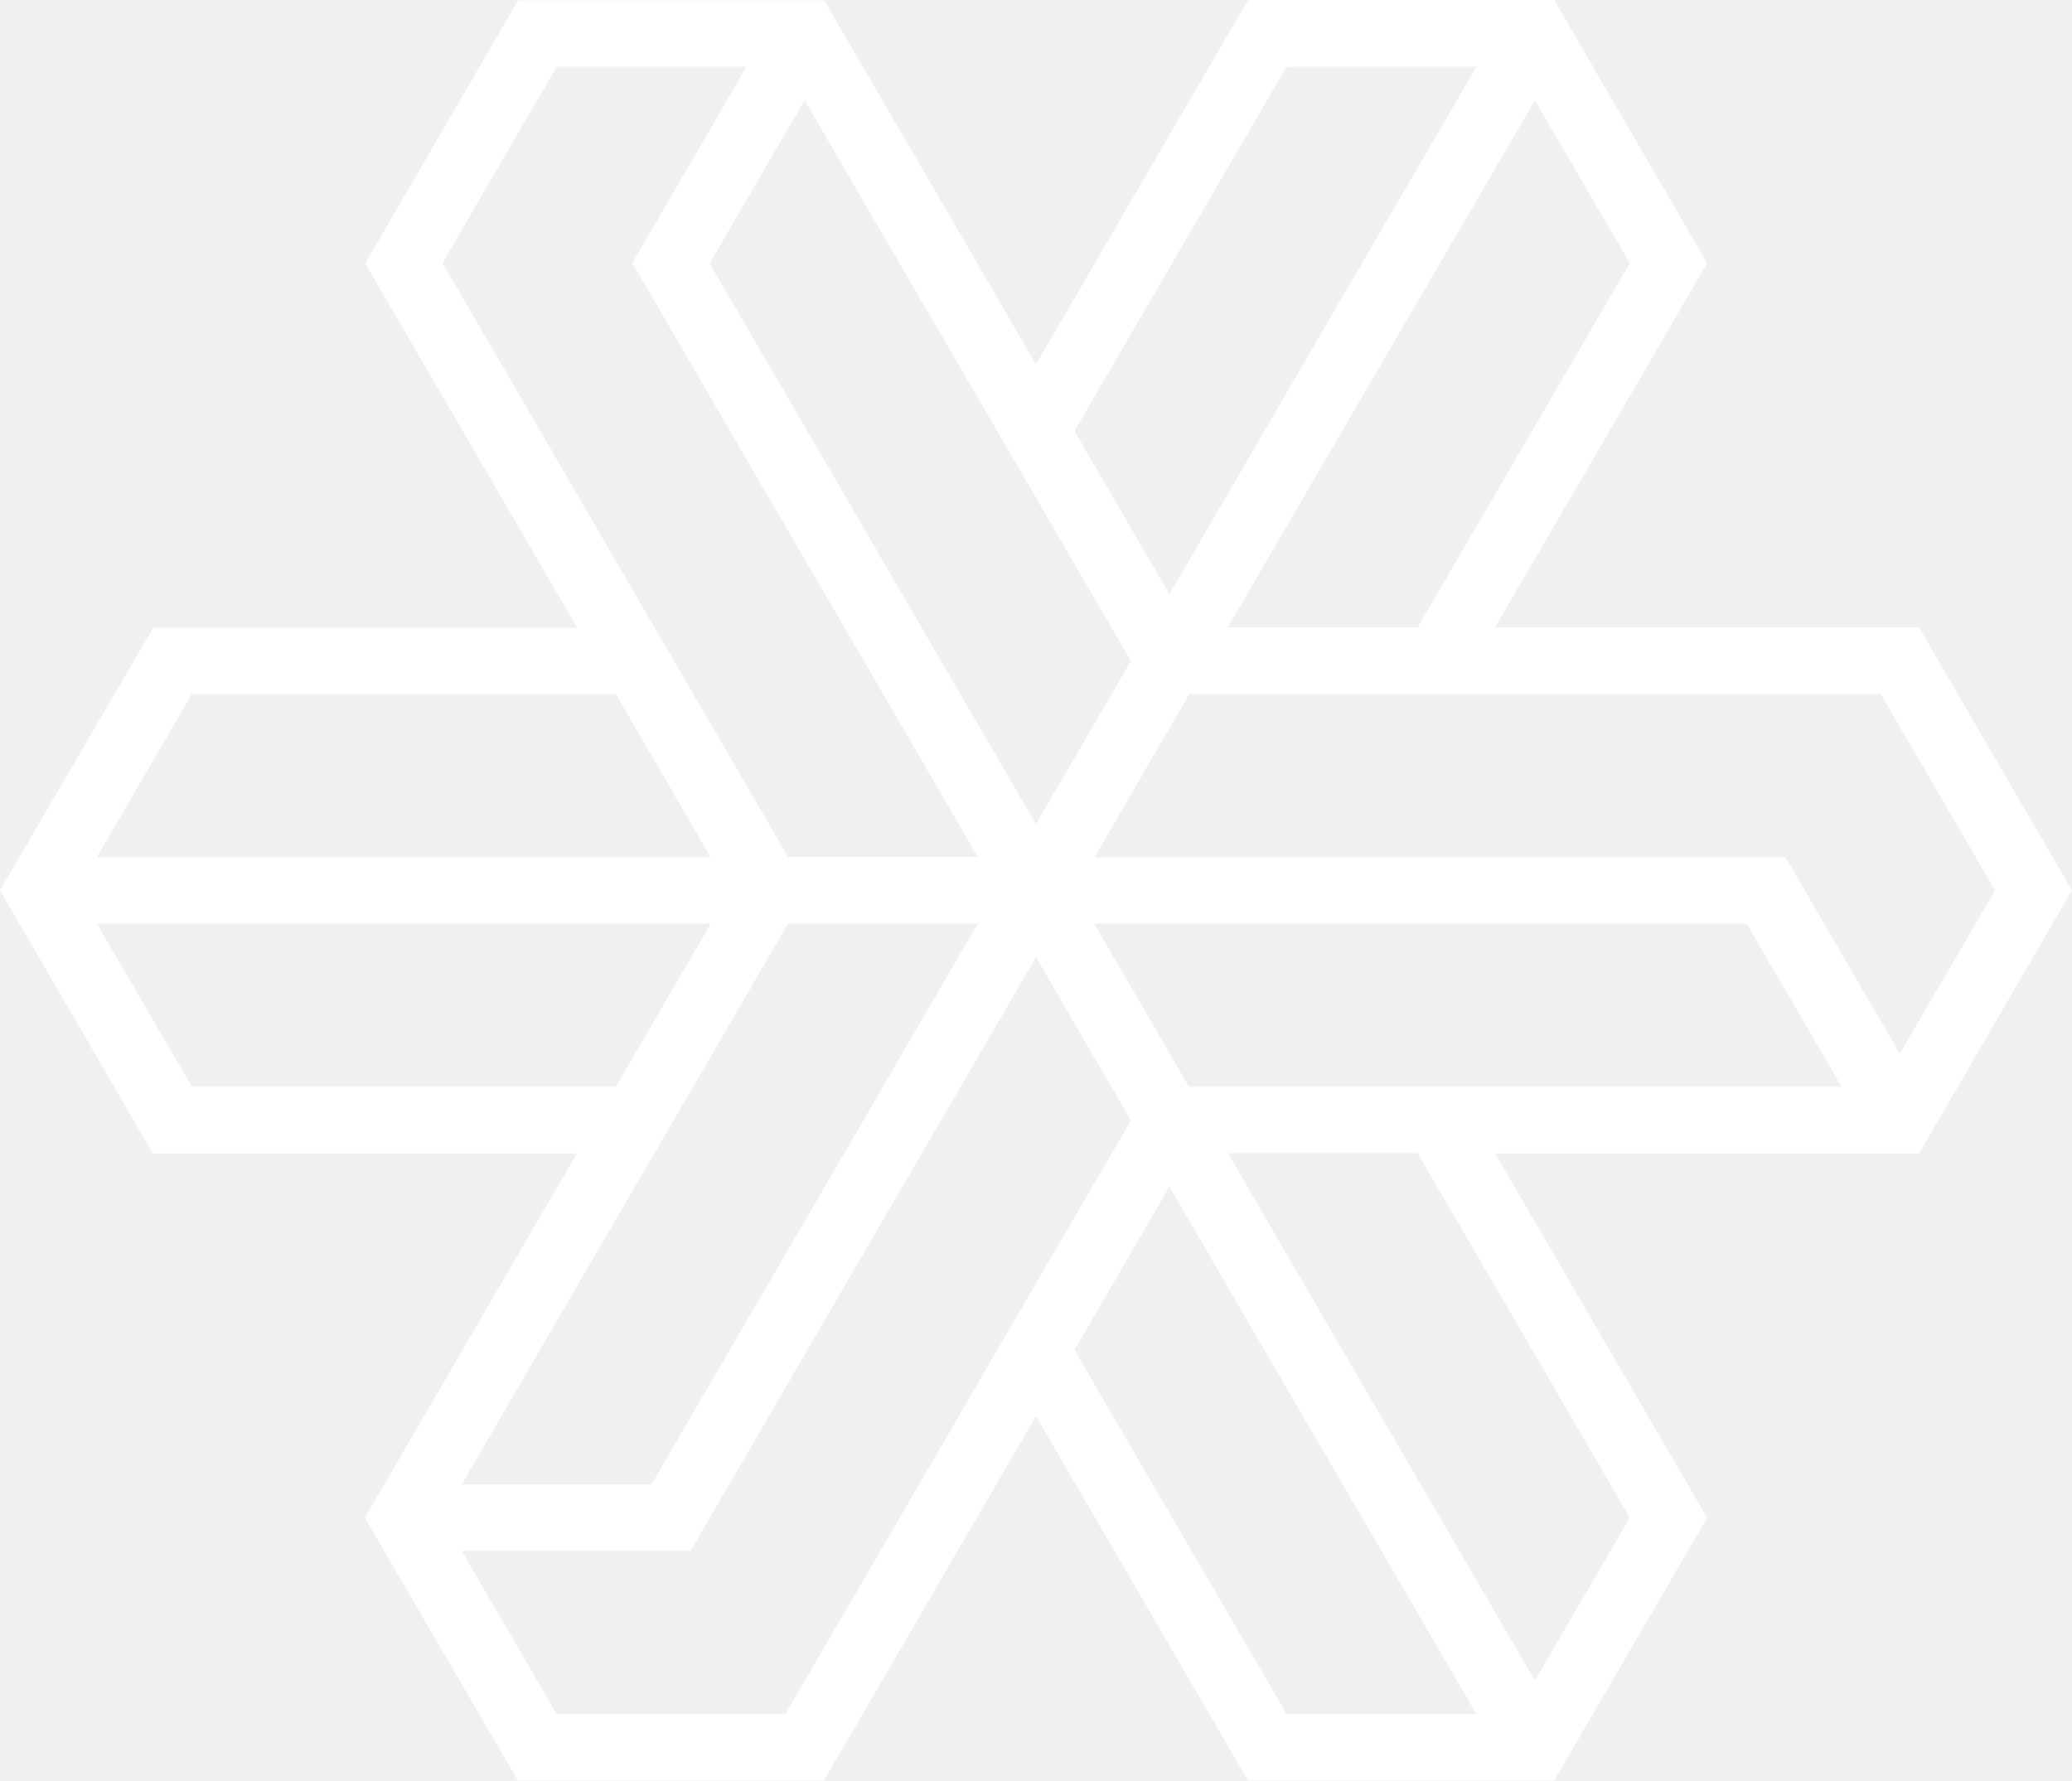
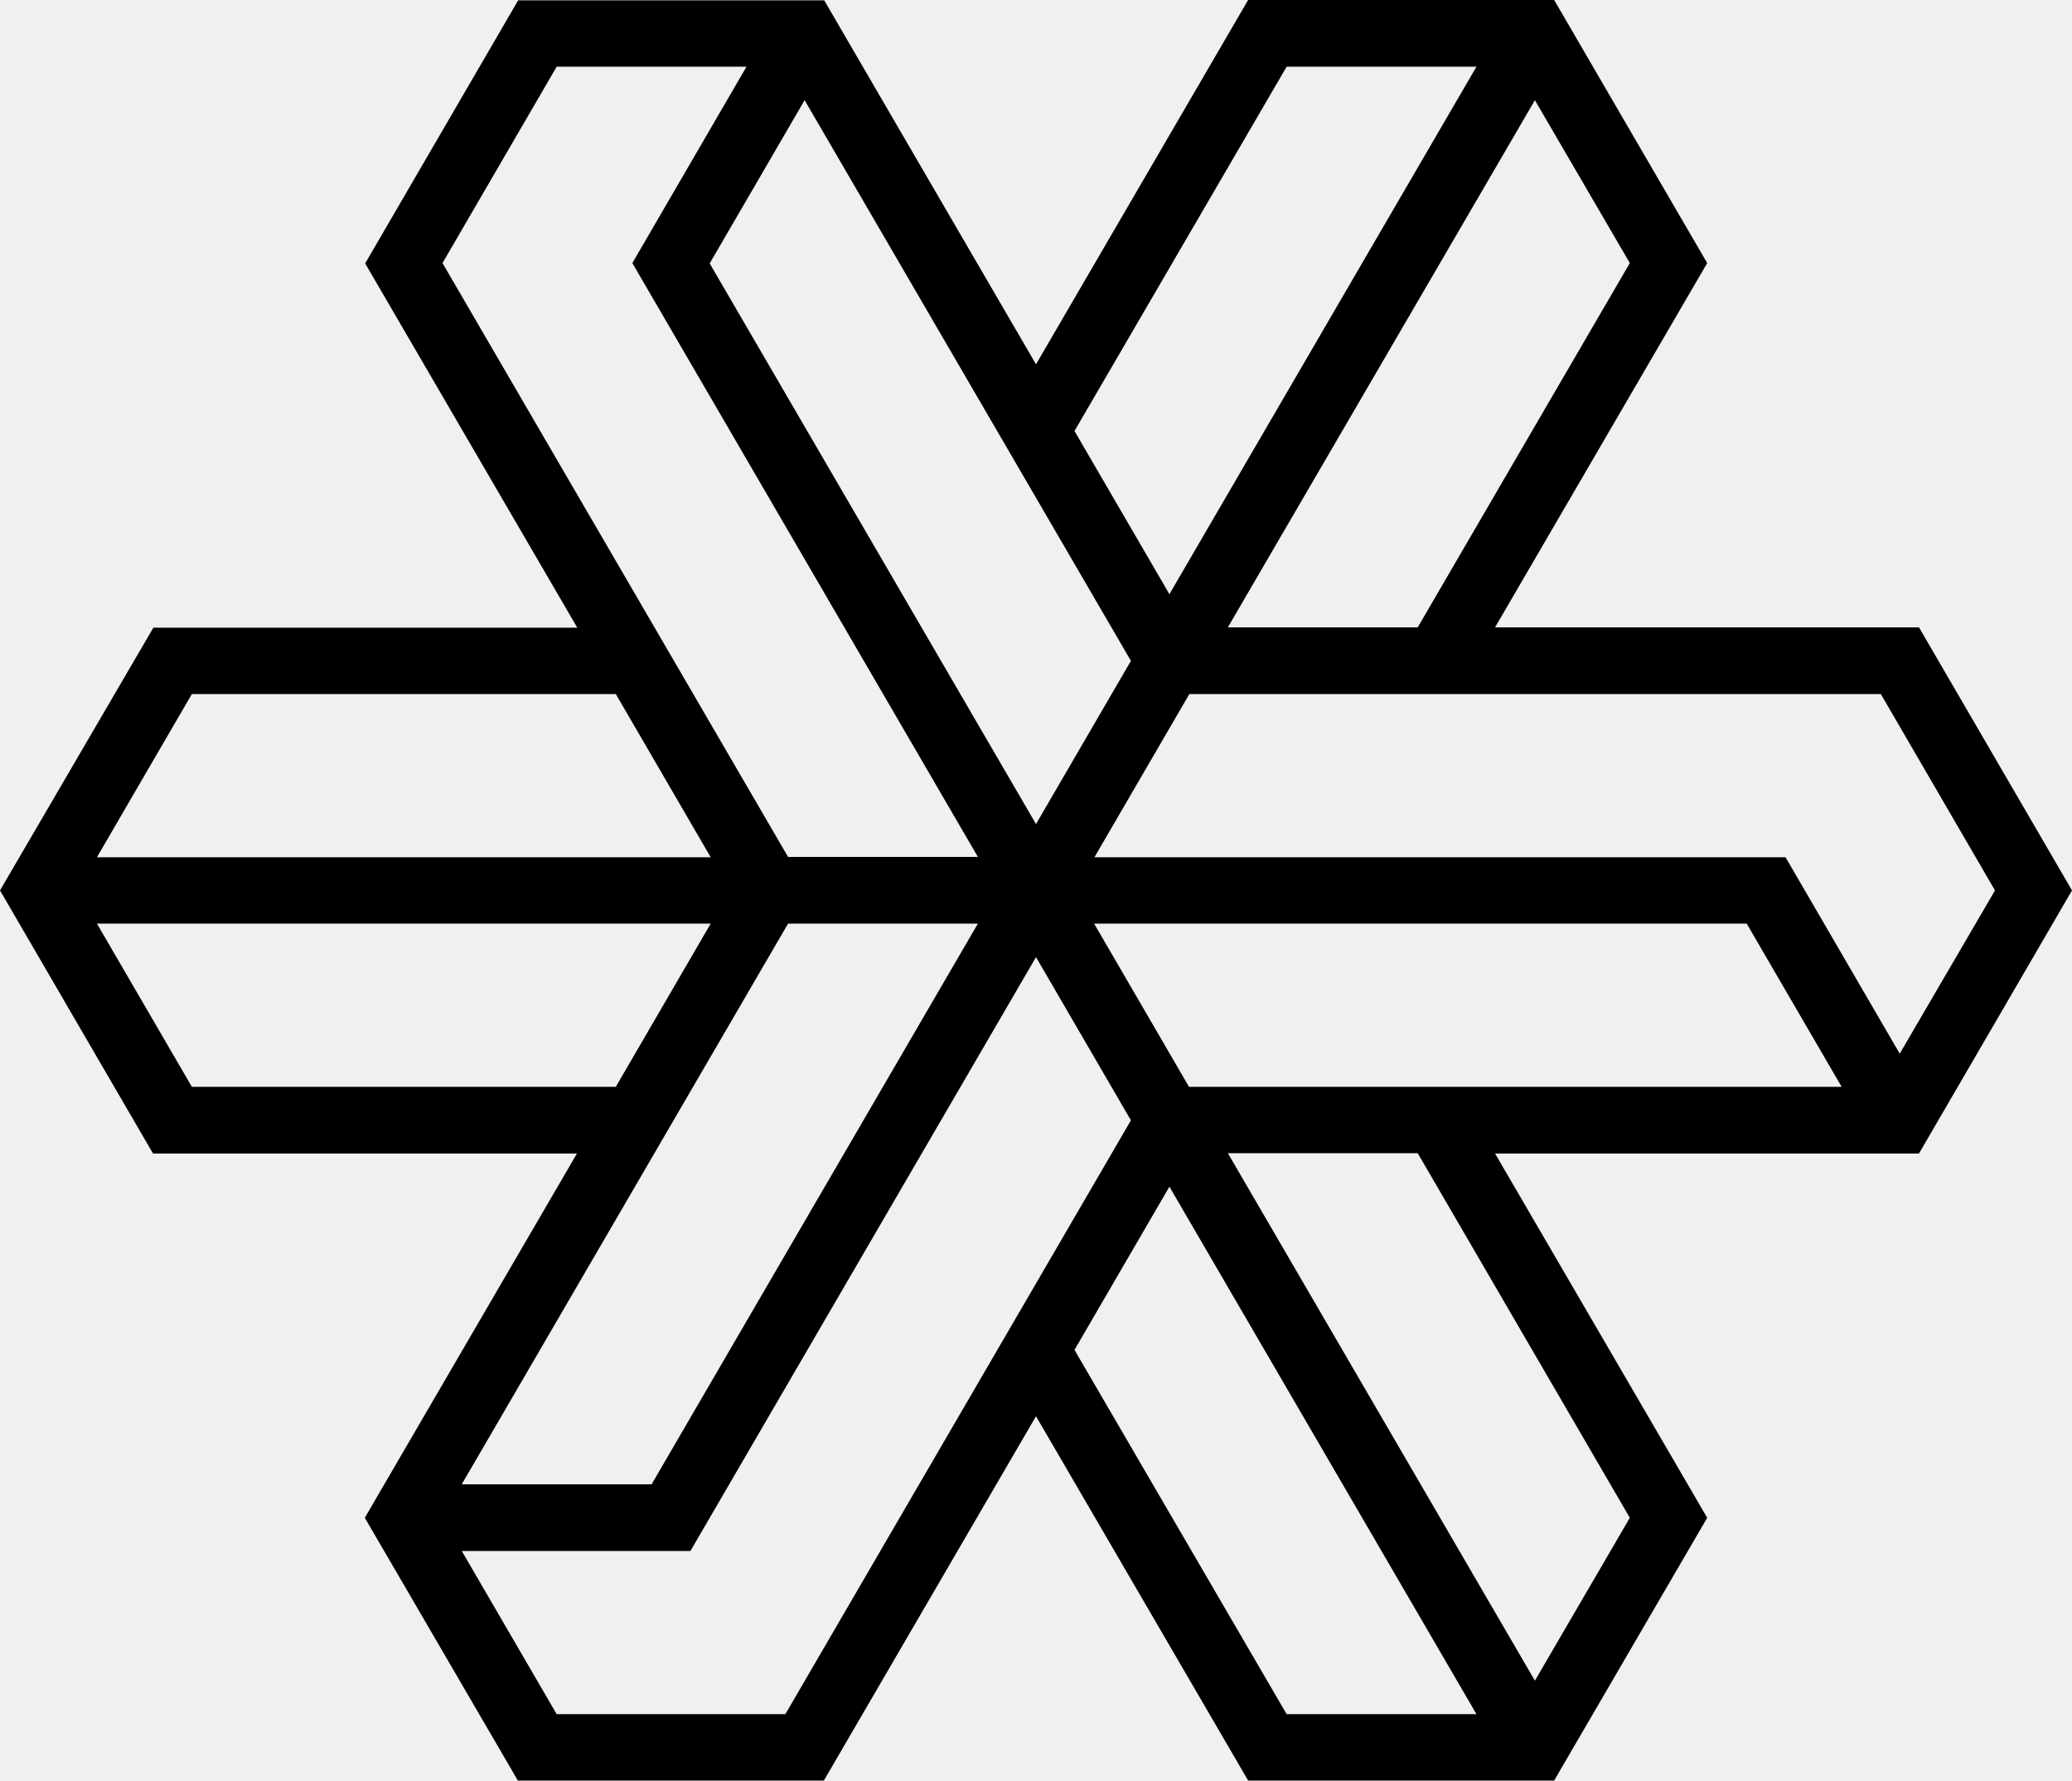
- <svg xmlns="http://www.w3.org/2000/svg" width="64px" height="55px" viewBox="0 0 64 55" version="1.1">
+ <svg xmlns="http://www.w3.org/2000/svg" viewBox="0 0 64 55" preserveAspectRatio="xMidYMid meet" version="1.1">
  <g id="Site" stroke="none" stroke-width="1" fill="none" fill-rule="evenodd">
-     <g id="Edgeware-V3---Homepage-(Desktop)" transform="translate(-1108, -5838)" fill="#FFFFFF" fill-rule="nonzero">
+     <g id="Edgeware-V3---Homepage-(Desktop)" transform="translate(-1108, -5838)" fill="currentColor" fill-rule="nonzero">
      <g id="Shape" transform="translate(1108, 5838)">
        <path d="M64,27.505 L59.274,19.379 L46.179,19.379 L52.732,8.126 L48.005,0 L38.552,0 L32,11.253 L25.458,0.01 L16.005,0.01 L11.279,8.137 L17.831,19.389 L4.737,19.389 L0,27.505 L4.726,35.631 L17.821,35.631 L11.268,46.884 L15.995,55 L25.448,55 L32,43.747 L38.552,55 L38.646,55 L48.005,55 L52.732,46.884 L46.179,35.631 L59.274,35.631 L64,27.505 Z M50.342,8.126 L43.79,19.379 L37.926,19.379 L47.41,3.095 L50.342,8.126 Z M39.742,2.06 L45.605,2.06 L36.121,18.354 L33.189,13.313 L39.742,2.06 Z M34.932,20.414 L32,25.455 L21.921,8.137 L24.853,3.095 L34.932,20.414 Z M13.668,8.126 L17.195,2.06 L23.058,2.06 L19.532,8.126 L30.205,26.47 L24.342,26.47 L13.668,8.126 Z M5.926,21.439 L19.021,21.439 L21.952,26.48 L2.994,26.48 L5.926,21.439 Z M5.926,33.571 L2.994,28.53 L21.952,28.53 L19.021,33.571 L5.926,33.571 Z M24.342,28.53 L30.205,28.53 L20.127,45.849 L14.263,45.849 L24.342,28.53 Z M24.258,52.95 L17.195,52.95 L14.263,47.909 L21.326,47.909 L32,29.565 L34.932,34.607 L24.258,52.95 Z M39.742,52.95 L33.189,41.698 L36.121,36.656 L45.605,52.95 L39.742,52.95 Z M50.342,46.884 L47.41,51.915 L37.926,35.621 L43.79,35.621 L50.342,46.884 Z M36.726,33.571 L33.795,28.53 L53.952,28.53 L56.884,33.571 L36.726,33.571 Z M55.152,26.48 L55.058,26.48 L33.805,26.48 L36.737,21.439 L58.095,21.439 L61.621,27.505 L58.679,32.547 L55.152,26.48 Z" />
      </g>
    </g>
  </g>
</svg>
